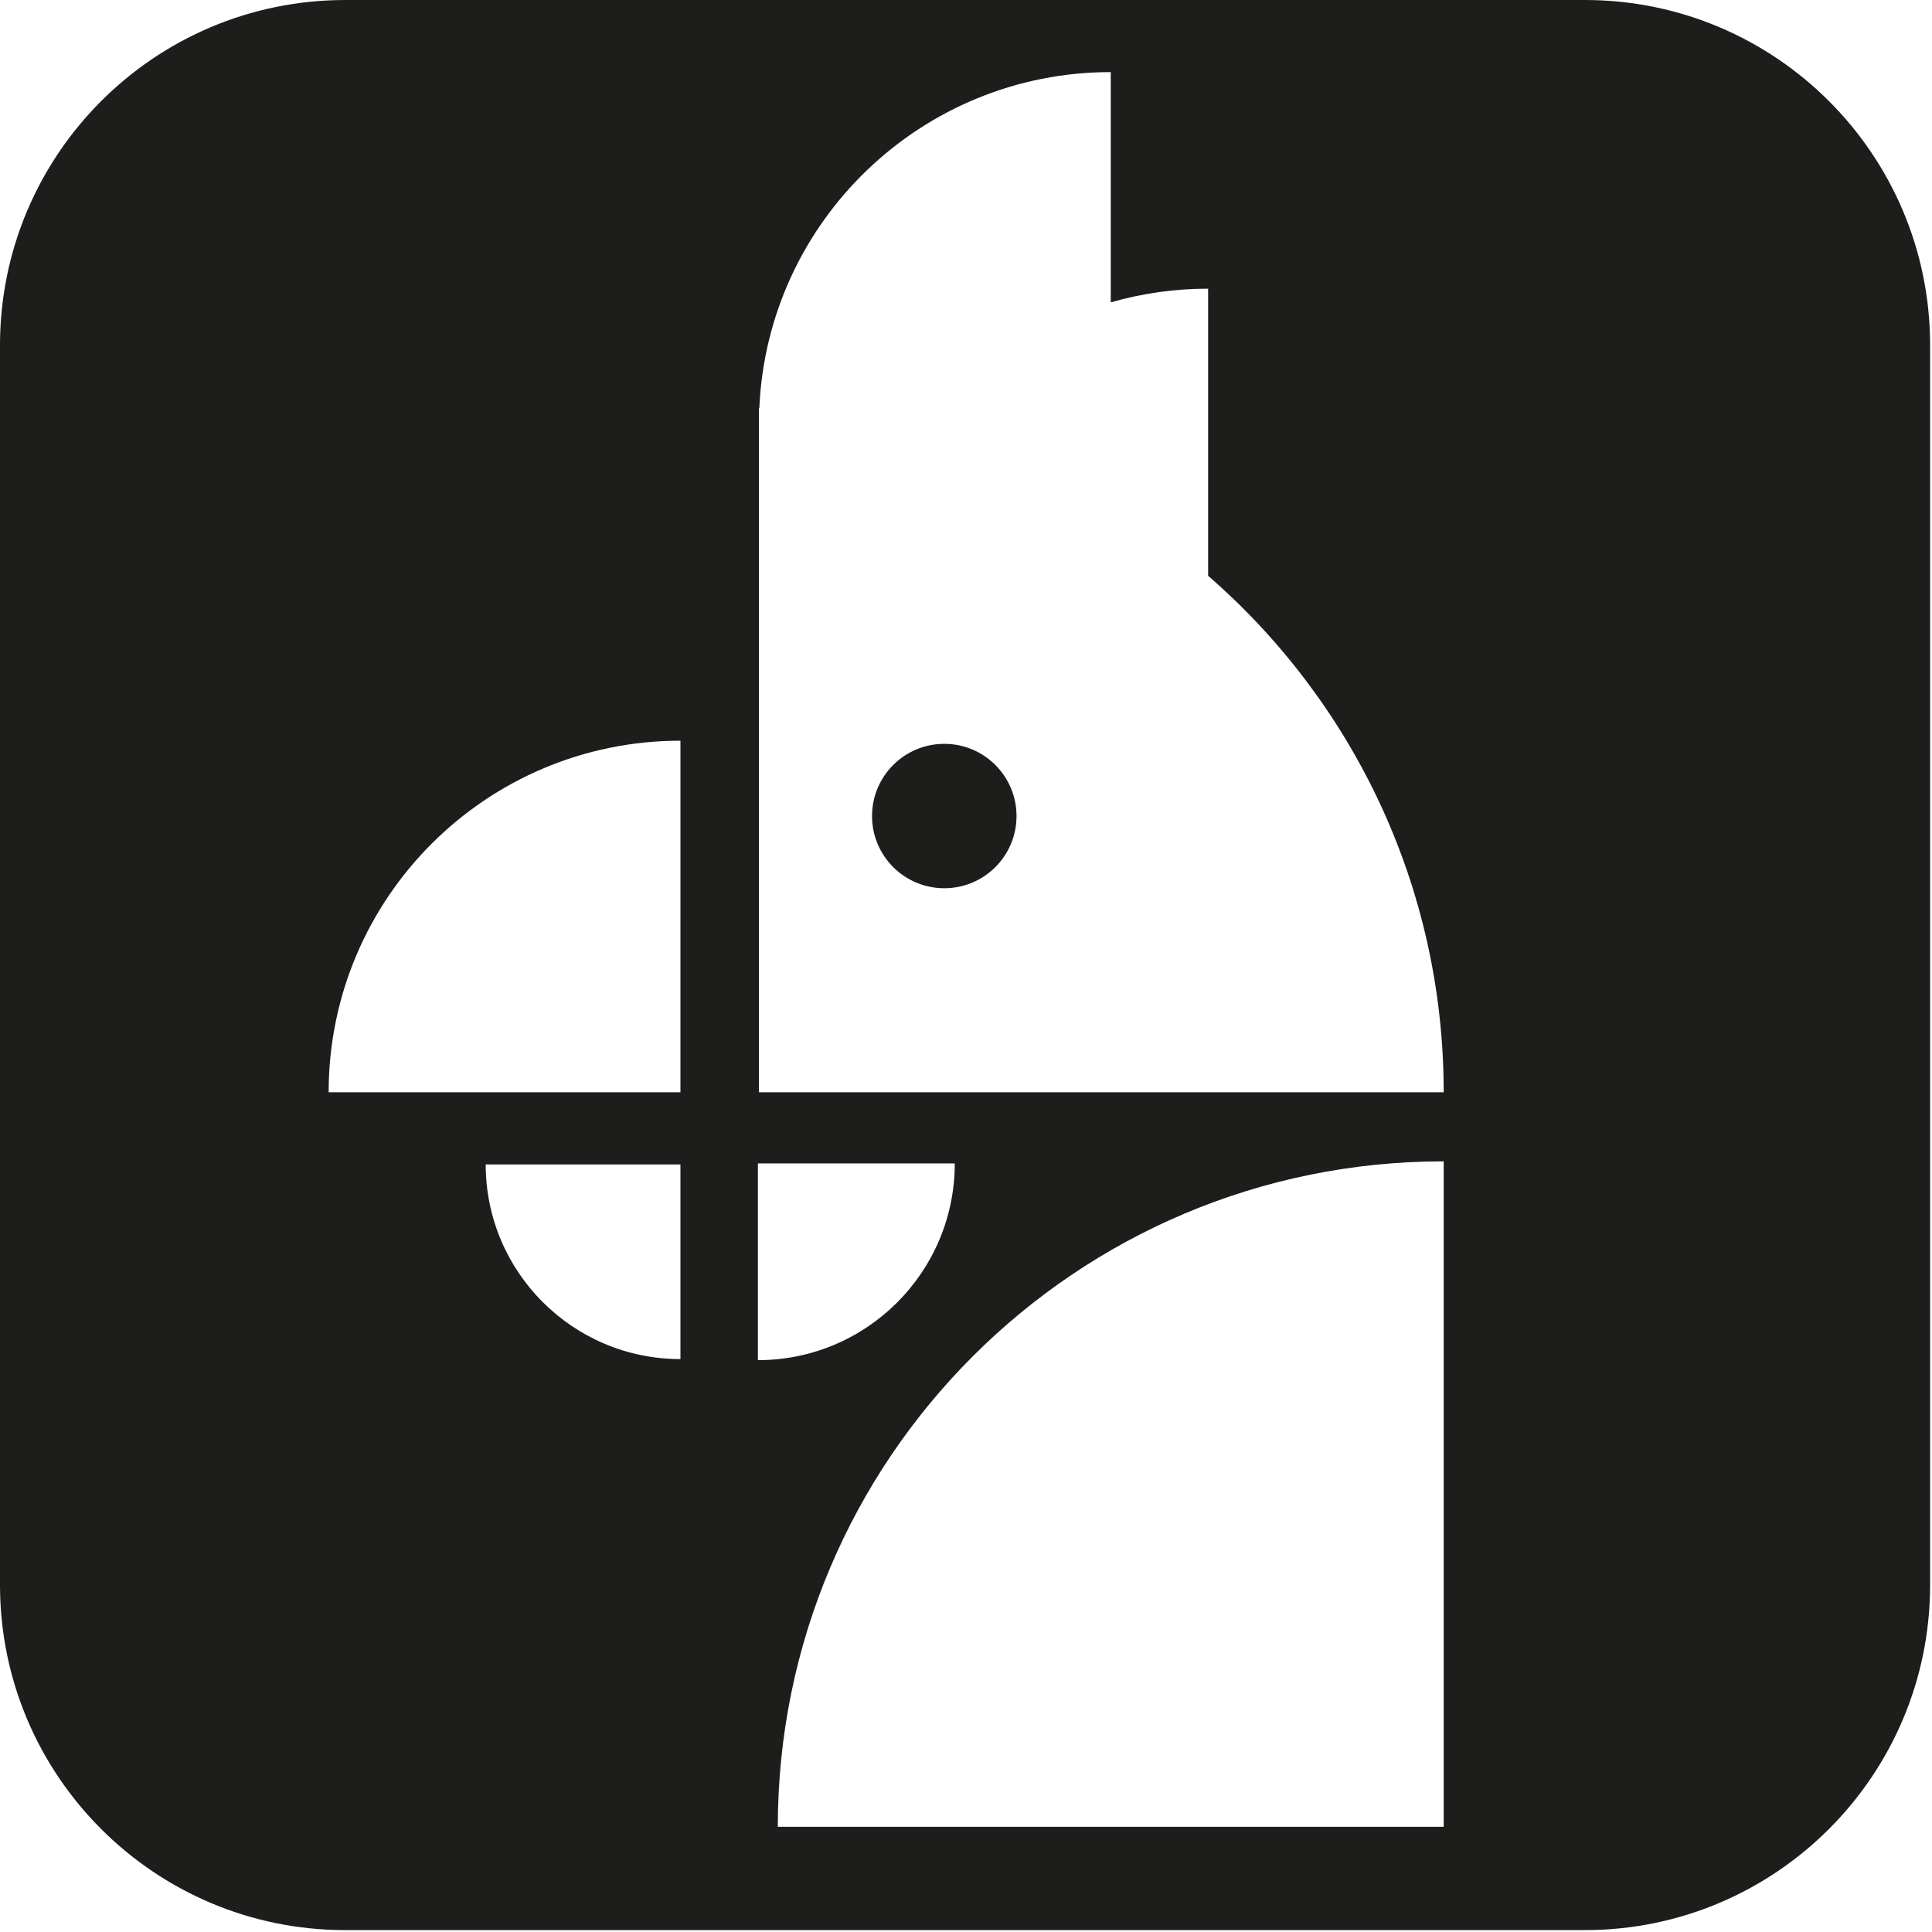
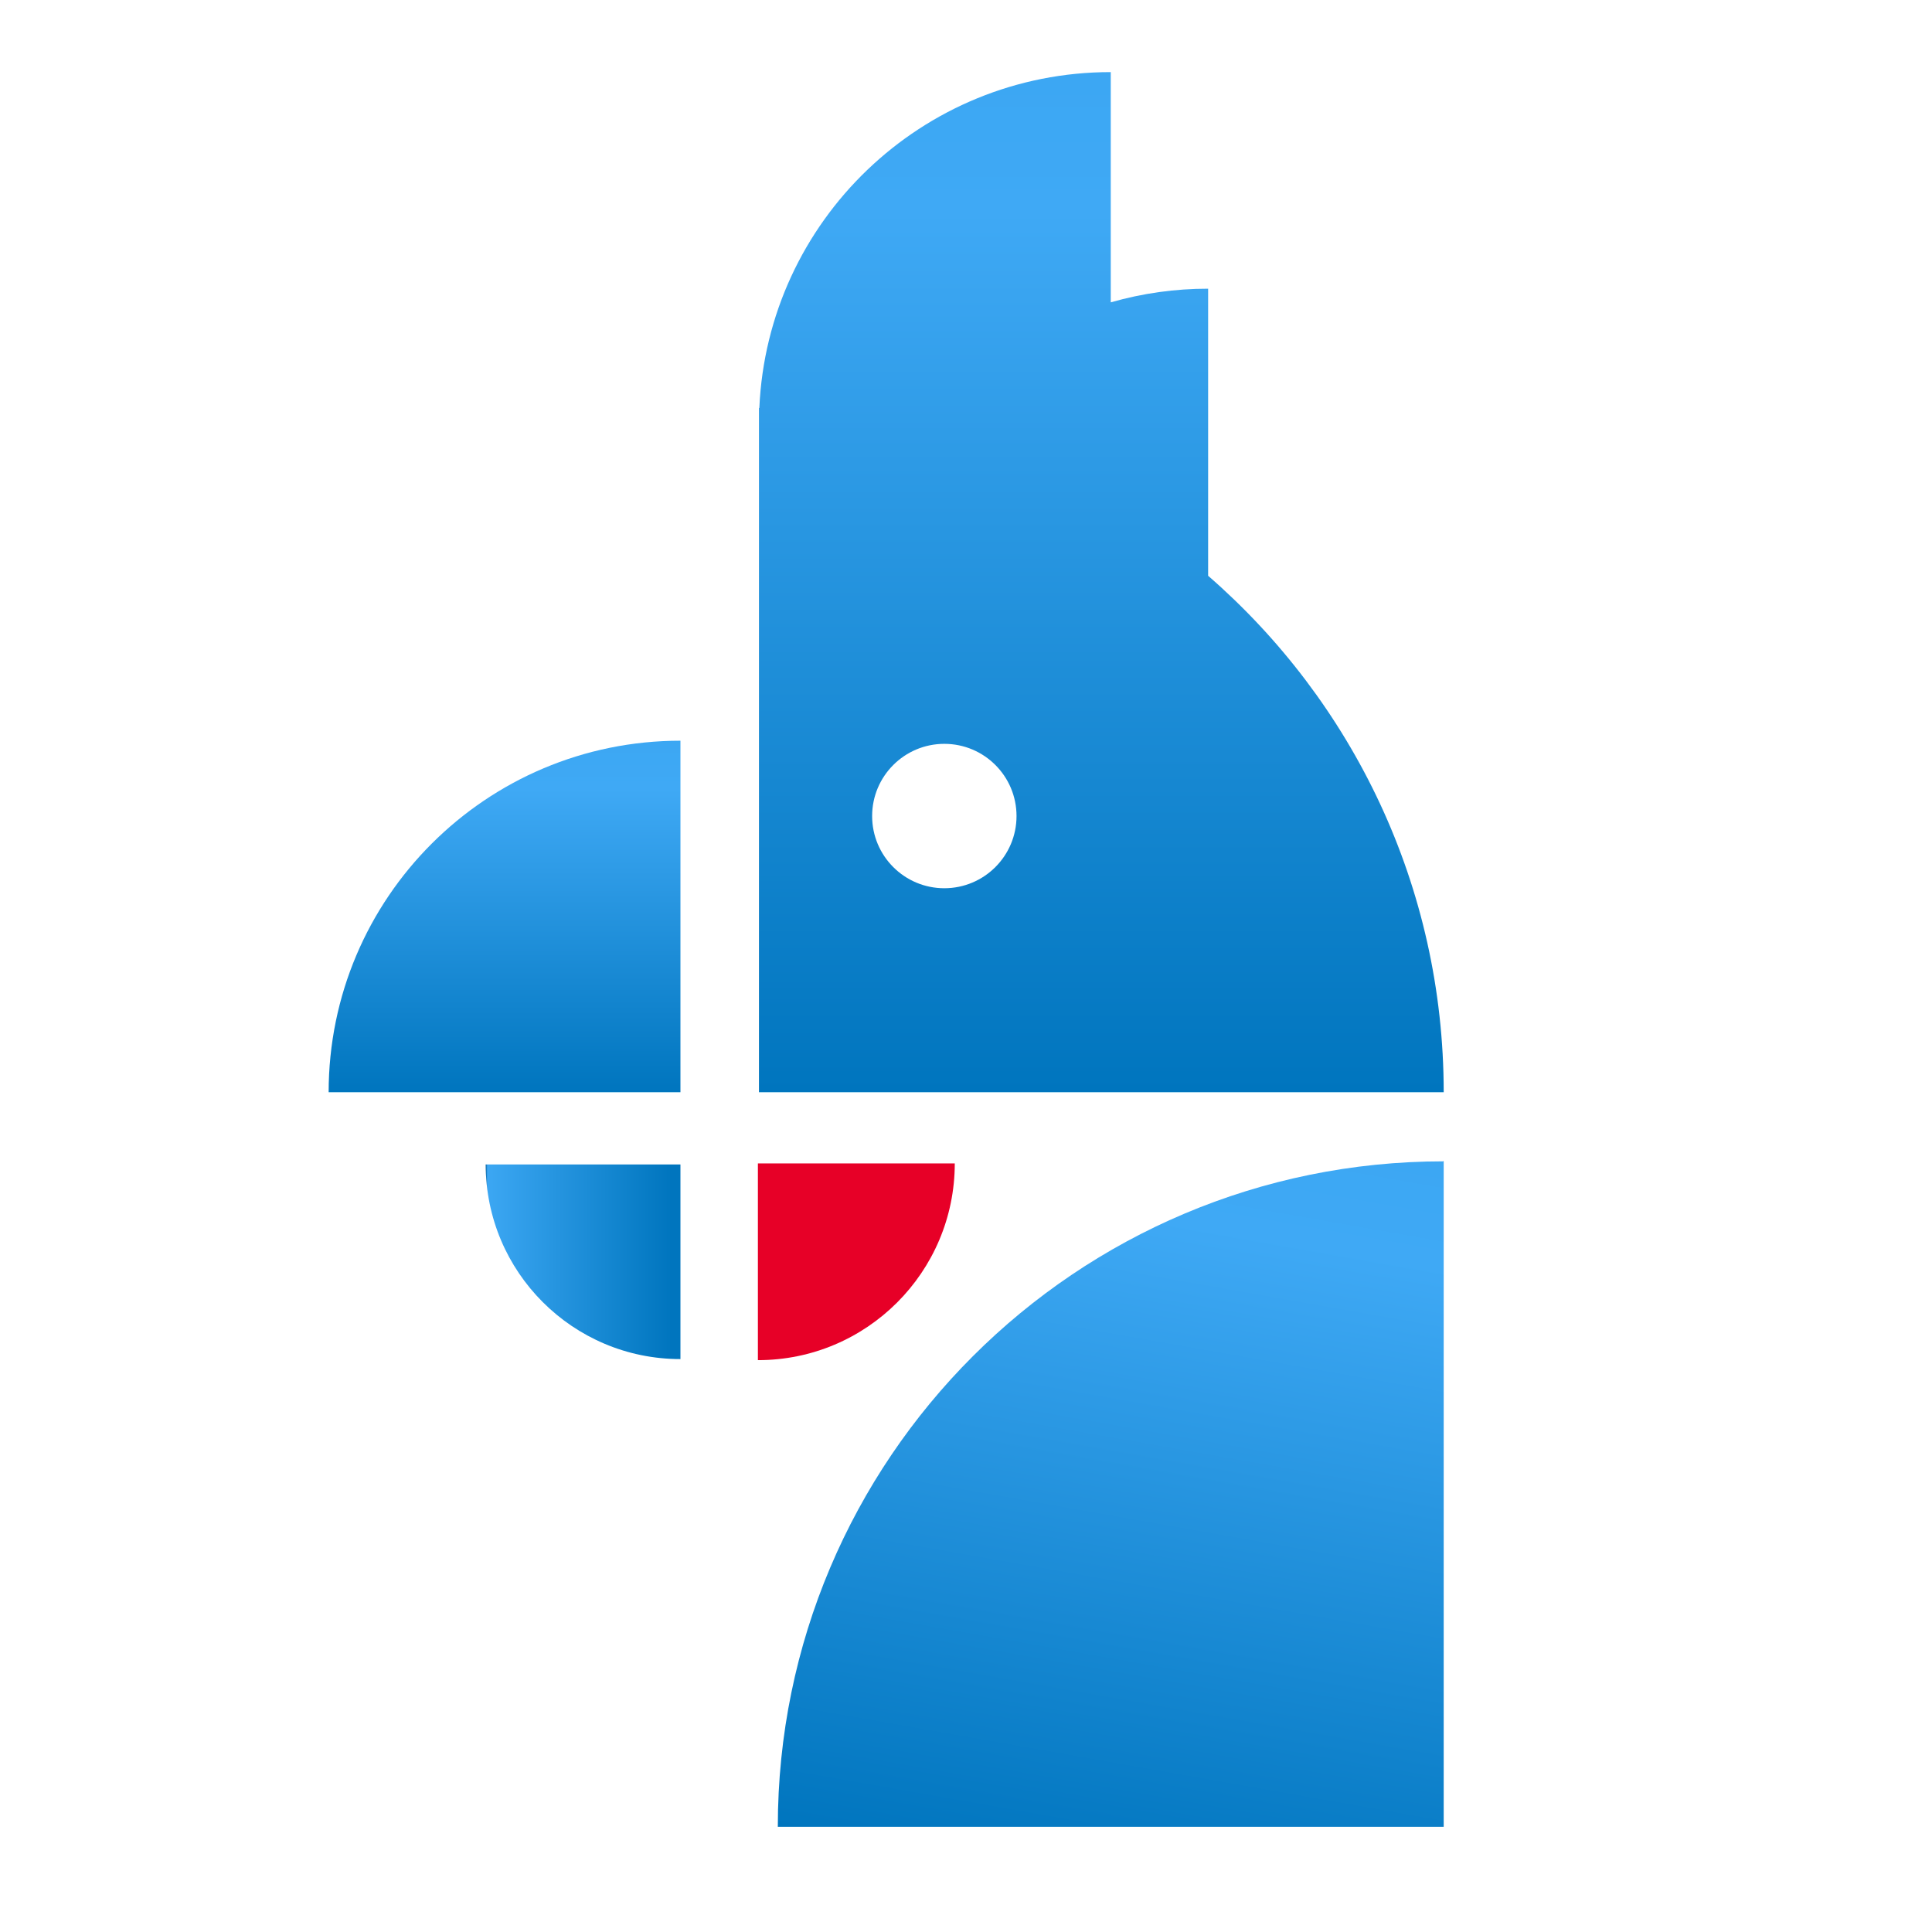
- <svg xmlns="http://www.w3.org/2000/svg" width="1024" height="1024" viewBox="0 0 1024 1024">
+ <svg xmlns="http://www.w3.org/2000/svg" xmlns:xlink="http://www.w3.org/1999/xlink" width="1024" height="1024" viewBox="0 0 1024 1024">
  <defs>
    <style>
      .a {
-         fill: #1d1d1b;
+         fill: url(#a);
+       }
+ 
+       .b {
+         fill: url(#b);
+       }
+ 
+       .c {
+         fill: url(#c);
+       }
+ 
+       .d {
+         fill: url(#d);
+       }
+ 
+       .e {
+         fill: #e70027;
      }
    </style>
+     <linearGradient id="a" data-name="Unbenannter Verlauf 2" x1="580.737" y1="997.947" x2="651.697" y2="595.516" gradientUnits="userSpaceOnUse">
+       <stop offset="0" stop-color="#1e9cd7" />
+       <stop offset="0" stop-color="#0075be" />
+       <stop offset="0.863" stop-color="#3fa9f5" />
+       <stop offset="1" stop-color="#3ca7f3" />
+       <stop offset="1" stop-color="#005b97" />
+     </linearGradient>
+     <linearGradient id="b" x1="267.42" y1="578.926" x2="267.42" y2="392.588" xlink:href="#a" />
+     <linearGradient id="c" data-name="Unbenannter Verlauf 3" x1="257.431" y1="668.768" x2="360.648" y2="668.768" gradientUnits="userSpaceOnUse">
+       <stop offset="0" stop-color="#005b97" />
+       <stop offset="0.009" stop-color="#3ca7f3" />
+       <stop offset="0.622" stop-color="#1587d1" />
+       <stop offset="0.955" stop-color="#0075be" />
+     </linearGradient>
+     <linearGradient id="d" x1="583.73" y1="578.926" x2="583.73" y2="38.213" xlink:href="#a" />
  </defs>
  <g>
-     <ellipse class="a" cx="500.49" cy="432.518" rx="38.29" ry="38.266" />
-     <path class="a" d="M840,0H183A183,183,0,0,0,0,183V840a183,183,0,0,0,183,183H840a183,183,0,0,0,183-183V183A183,183,0,0,0,840,0ZM360.648,720.344A103.184,103.184,0,0,1,257.431,617.192H360.648Zm0-141.417H174.192c0-102.912,83.479-186.338,186.457-186.338Zm41.054,37.7H506.051A104.316,104.316,0,0,1,401.702,720.909ZM765.192,968.24H412.257c0-194.797,158.015-352.711,352.935-352.711ZM402.268,578.926V216.233c.065,0,.129.002.194.002,4.354-99.051,86.075-178.022,186.262-178.022V160.247a186.657,186.657,0,0,1,51.608-7.236v152.16c76.496,66.496,124.859,164.479,124.859,273.755Z" />
+     <path class="a" d="M765.192,615.528c-194.921,0-352.935,157.914-352.935,352.711H765.192Z" />
+     <path class="b" d="M360.648,392.588c-102.977,0-186.456,83.426-186.456,186.338H360.648Z" />
+     <path class="c" d="M257.431,617.192A103.184,103.184,0,0,0,360.648,720.344V617.192Z" />
+     <path class="d" d="M640.333,305.171V153.011a186.655,186.655,0,0,0-51.608,7.236V38.213c-100.187,0-181.907,78.971-186.262,178.022-.065,0-.129-.002-.194-.002V578.926H765.192C765.192,469.65,716.828,371.667,640.333,305.171ZM500.49,470.784a38.266,38.266,0,1,1,38.29-38.266A38.278,38.278,0,0,1,500.49,470.784Z" />
+     <path class="e" d="M401.702,720.909A104.316,104.316,0,0,0,506.051,616.627H401.702Z" />
  </g>
</svg>
